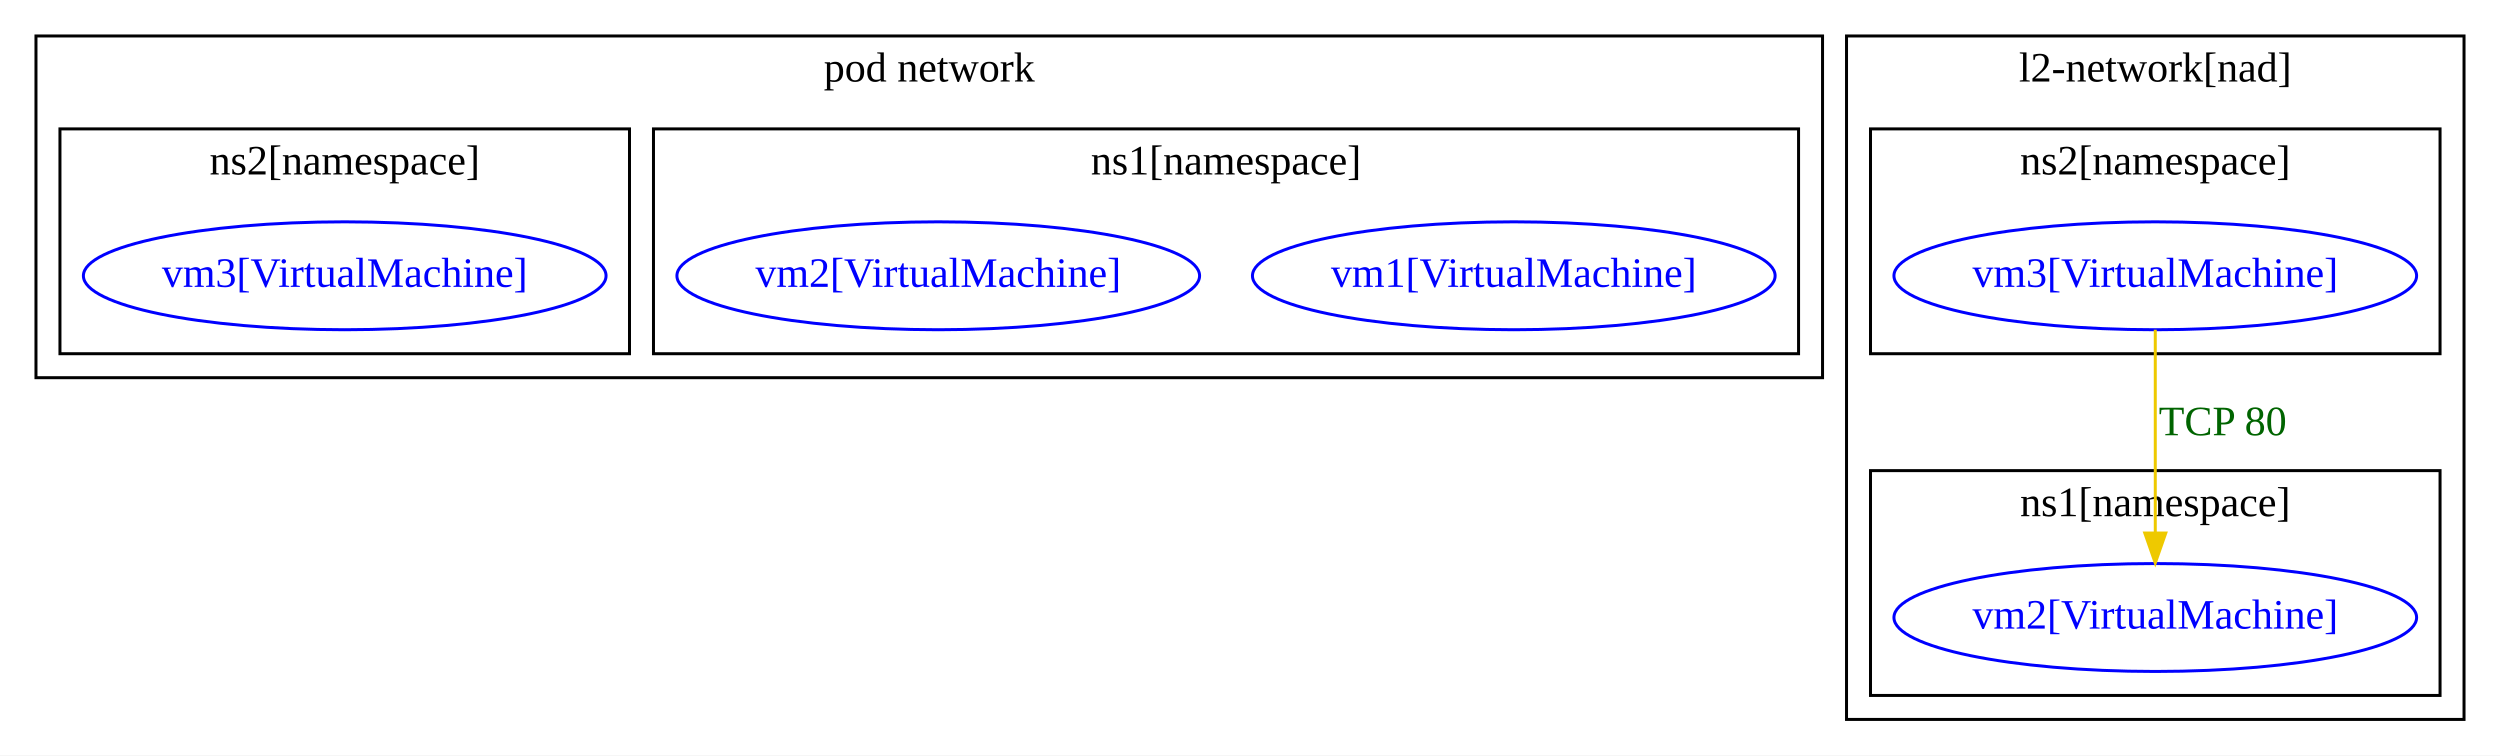
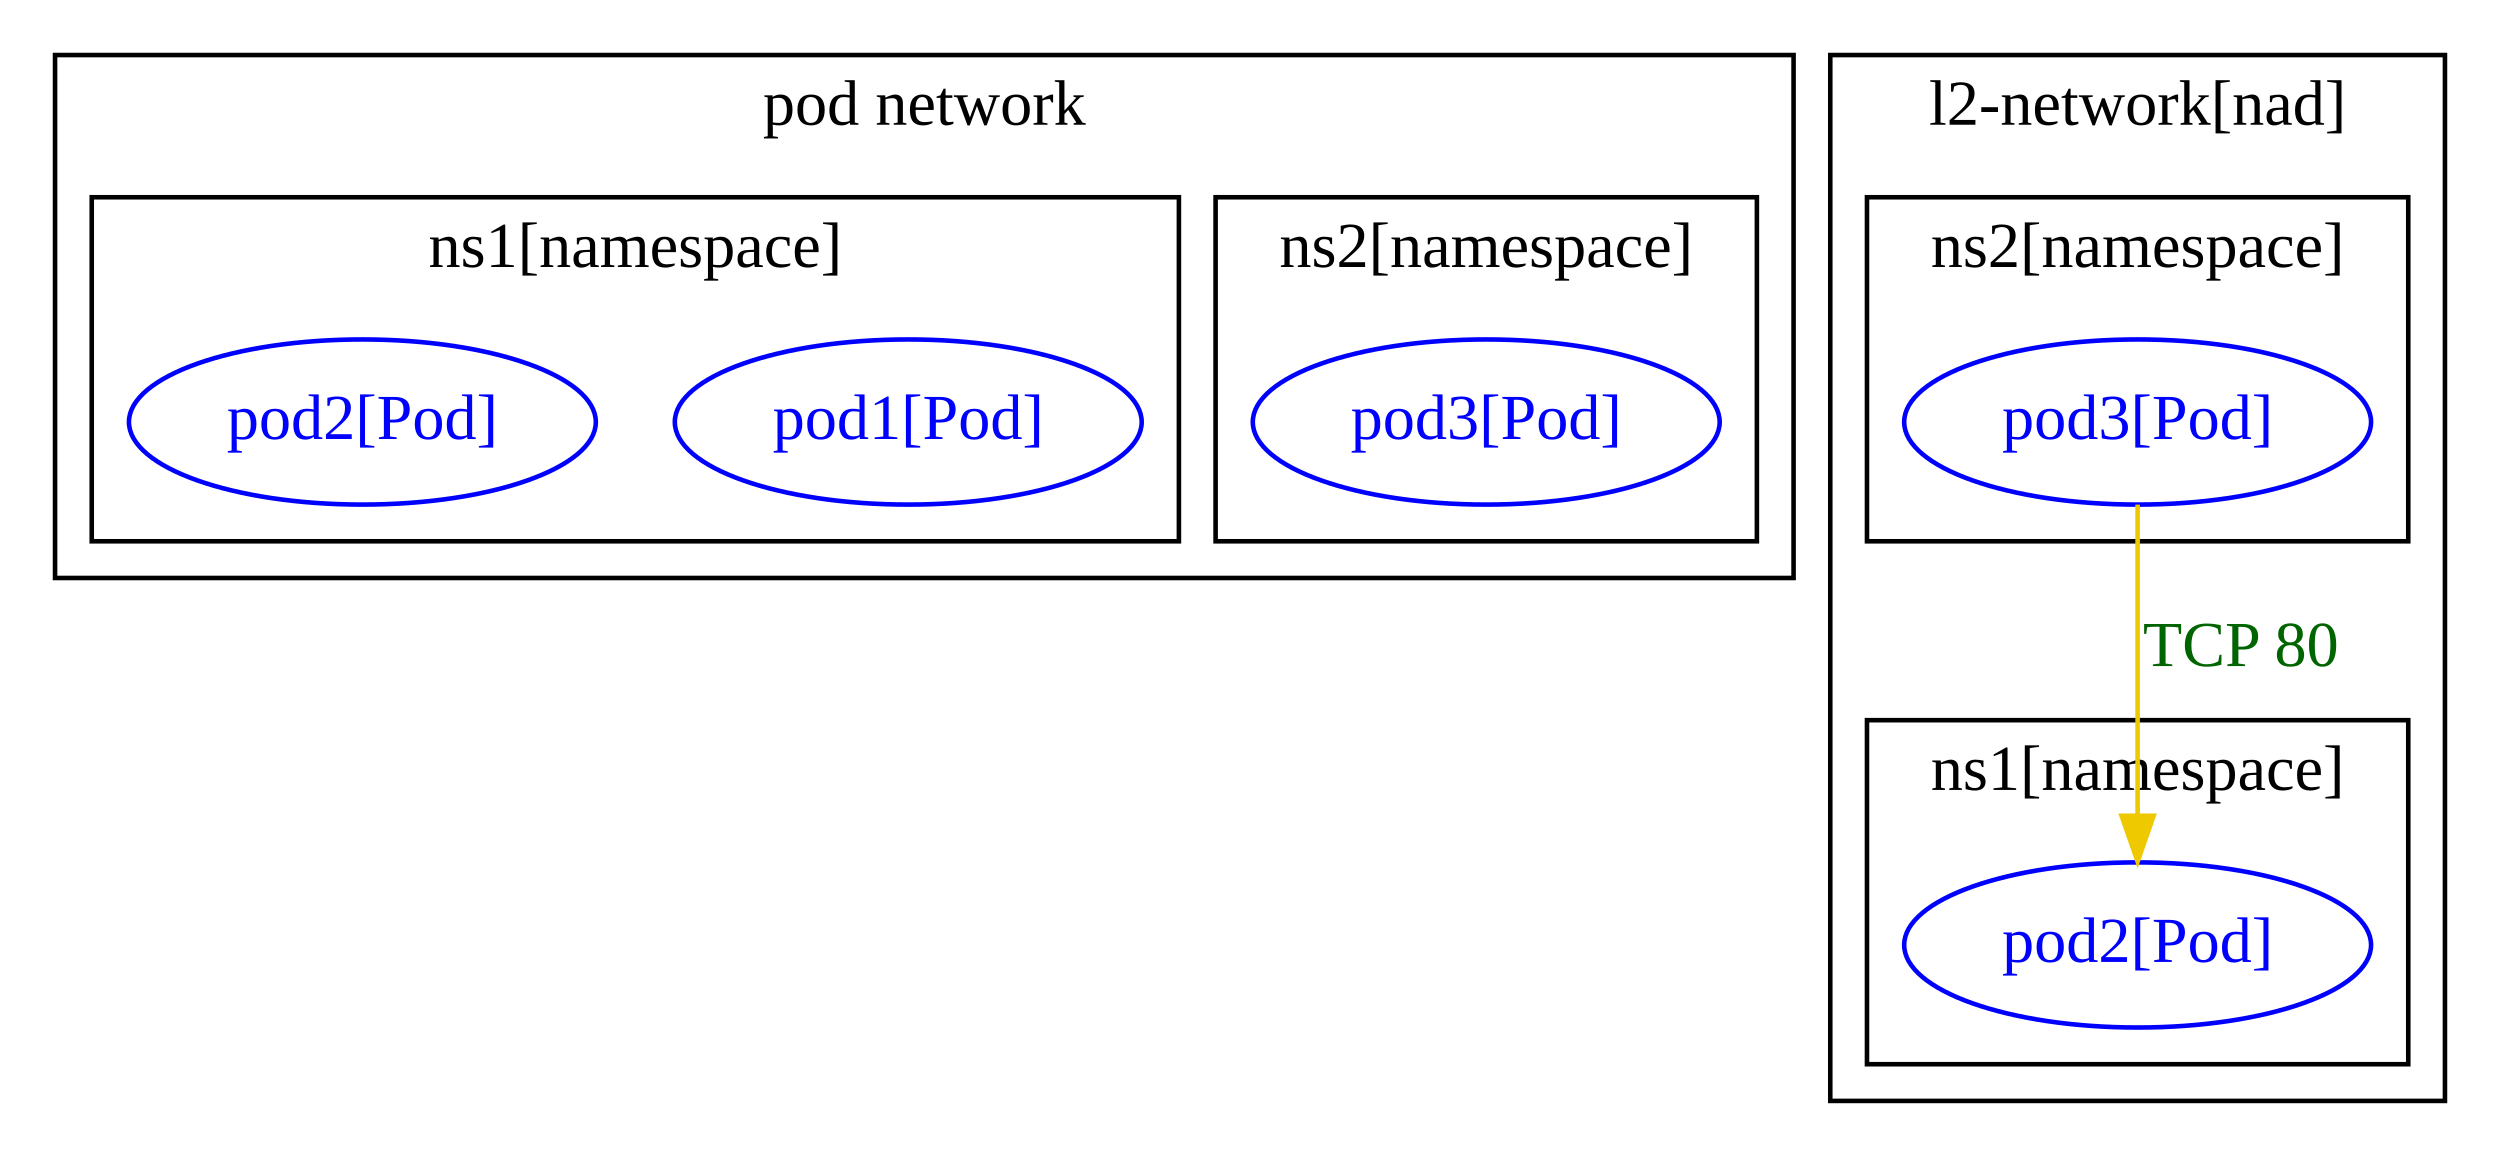
- <svg xmlns="http://www.w3.org/2000/svg" width="834pt" height="252pt" viewBox="0.00 0.00 834.00 252.00">
+ <svg xmlns="http://www.w3.org/2000/svg" width="545pt" height="252pt" viewBox="0.00 0.00 545.00 252.00">
  <g id="graph0" class="graph" transform="scale(1 1) rotate(0) translate(4 248)">
-     <polygon fill="white" stroke="transparent" points="-4,4 -4,-248 830,-248 830,4 -4,4" />
+     <polygon fill="white" stroke="transparent" points="-4,4 -4,-248 541,-248 541,4 -4,4" />
    <g id="clust1" class="cluster">
-       <polygon fill="none" stroke="black" points="8,-122 8,-236 604,-236 604,-122 8,-122" />
-       <text text-anchor="middle" x="306" y="-220.8" font-family="Times New Roman,serif" font-size="14.00">pod network</text>
+       <polygon fill="none" stroke="black" points="8,-122 8,-236 387,-236 387,-122 8,-122" />
+       <text text-anchor="middle" x="197.5" y="-220.8" font-family="Times New Roman,serif" font-size="14.00">pod network</text>
+     </g>
+     <g id="clust3" class="cluster">
+       <polygon fill="none" stroke="black" points="261,-130 261,-205 379,-205 379,-130 261,-130" />
+       <text text-anchor="middle" x="320" y="-189.8" font-family="Times New Roman,serif" font-size="14.00">ns2[namespace]</text>
    </g>
    <g id="clust2" class="cluster">
-       <polygon fill="none" stroke="black" points="214,-130 214,-205 596,-205 596,-130 214,-130" />
-       <text text-anchor="middle" x="405" y="-189.8" font-family="Times New Roman,serif" font-size="14.00">ns1[namespace]</text>
-     </g>
-     <g id="clust3" class="cluster">
-       <polygon fill="none" stroke="black" points="16,-130 16,-205 206,-205 206,-130 16,-130" />
-       <text text-anchor="middle" x="111" y="-189.8" font-family="Times New Roman,serif" font-size="14.00">ns2[namespace]</text>
+       <polygon fill="none" stroke="black" points="16,-130 16,-205 253,-205 253,-130 16,-130" />
+       <text text-anchor="middle" x="134.5" y="-189.8" font-family="Times New Roman,serif" font-size="14.00">ns1[namespace]</text>
    </g>
    <g id="clust4" class="cluster">
-       <polygon fill="none" stroke="black" points="612,-8 612,-236 818,-236 818,-8 612,-8" />
-       <text text-anchor="middle" x="715" y="-220.8" font-family="Times New Roman,serif" font-size="14.00">l2-network[nad]</text>
+       <polygon fill="none" stroke="black" points="395,-8 395,-236 529,-236 529,-8 395,-8" />
+       <text text-anchor="middle" x="462" y="-220.8" font-family="Times New Roman,serif" font-size="14.00">l2-network[nad]</text>
+     </g>
+     <g id="clust6" class="cluster">
+       <polygon fill="none" stroke="black" points="403,-130 403,-205 521,-205 521,-130 403,-130" />
+       <text text-anchor="middle" x="462" y="-189.8" font-family="Times New Roman,serif" font-size="14.00">ns2[namespace]</text>
    </g>
    <g id="clust5" class="cluster">
-       <polygon fill="none" stroke="black" points="620,-16 620,-91 810,-91 810,-16 620,-16" />
-       <text text-anchor="middle" x="715" y="-75.8" font-family="Times New Roman,serif" font-size="14.00">ns1[namespace]</text>
-     </g>
-     <g id="clust6" class="cluster">
-       <polygon fill="none" stroke="black" points="620,-130 620,-205 810,-205 810,-130 620,-130" />
-       <text text-anchor="middle" x="715" y="-189.8" font-family="Times New Roman,serif" font-size="14.00">ns2[namespace]</text>
+       <polygon fill="none" stroke="black" points="403,-16 403,-91 521,-91 521,-16 403,-16" />
+       <text text-anchor="middle" x="462" y="-75.8" font-family="Times New Roman,serif" font-size="14.00">ns1[namespace]</text>
    </g>
    <g id="node1" class="node">
-       <ellipse fill="none" stroke="blue" cx="501" cy="-156" rx="87.18" ry="18" />
-       <text text-anchor="middle" x="501" y="-152.3" font-family="Times New Roman,serif" font-size="14.00" fill="blue">vm1[VirtualMachine]</text>
+       <ellipse fill="none" stroke="blue" cx="194" cy="-156" rx="50.89" ry="18" />
+       <text text-anchor="middle" x="194" y="-152.3" font-family="Times New Roman,serif" font-size="14.00" fill="blue">pod1[Pod]</text>
    </g>
    <g id="node2" class="node">
-       <ellipse fill="none" stroke="blue" cx="309" cy="-156" rx="87.18" ry="18" />
-       <text text-anchor="middle" x="309" y="-152.3" font-family="Times New Roman,serif" font-size="14.00" fill="blue">vm2[VirtualMachine]</text>
+       <ellipse fill="none" stroke="blue" cx="75" cy="-156" rx="50.89" ry="18" />
+       <text text-anchor="middle" x="75" y="-152.3" font-family="Times New Roman,serif" font-size="14.00" fill="blue">pod2[Pod]</text>
    </g>
    <g id="node3" class="node">
-       <ellipse fill="none" stroke="blue" cx="111" cy="-156" rx="87.18" ry="18" />
-       <text text-anchor="middle" x="111" y="-152.3" font-family="Times New Roman,serif" font-size="14.00" fill="blue">vm3[VirtualMachine]</text>
+       <ellipse fill="none" stroke="blue" cx="320" cy="-156" rx="50.89" ry="18" />
+       <text text-anchor="middle" x="320" y="-152.3" font-family="Times New Roman,serif" font-size="14.00" fill="blue">pod3[Pod]</text>
    </g>
    <g id="node4" class="node">
-       <ellipse fill="none" stroke="blue" cx="715" cy="-42" rx="87.18" ry="18" />
-       <text text-anchor="middle" x="715" y="-38.3" font-family="Times New Roman,serif" font-size="14.00" fill="blue">vm2[VirtualMachine]</text>
+       <ellipse fill="none" stroke="blue" cx="462" cy="-42" rx="50.89" ry="18" />
+       <text text-anchor="middle" x="462" y="-38.3" font-family="Times New Roman,serif" font-size="14.00" fill="blue">pod2[Pod]</text>
    </g>
    <g id="node5" class="node">
-       <ellipse fill="none" stroke="blue" cx="715" cy="-156" rx="87.18" ry="18" />
-       <text text-anchor="middle" x="715" y="-152.3" font-family="Times New Roman,serif" font-size="14.00" fill="blue">vm3[VirtualMachine]</text>
+       <ellipse fill="none" stroke="blue" cx="462" cy="-156" rx="50.89" ry="18" />
+       <text text-anchor="middle" x="462" y="-152.3" font-family="Times New Roman,serif" font-size="14.00" fill="blue">pod3[Pod]</text>
    </g>
    <g id="edge1" class="edge">
-       <path fill="none" stroke="#eec900" d="M715,-137.99C715,-120.06 715,-91.56 715,-70.44" />
-       <polygon fill="#eec900" stroke="#eec900" points="718.5,-70.17 715,-60.17 711.5,-70.17 718.5,-70.17" />
-       <text text-anchor="middle" x="737.5" y="-102.8" font-family="Times New Roman,serif" font-size="14.00" fill="darkgreen">TCP 80</text>
+       <path fill="none" stroke="#eec900" d="M462,-137.99C462,-120.06 462,-91.56 462,-70.44" />
+       <polygon fill="#eec900" stroke="#eec900" points="465.5,-70.17 462,-60.17 458.5,-70.17 465.5,-70.17" />
+       <text text-anchor="middle" x="484.5" y="-102.8" font-family="Times New Roman,serif" font-size="14.00" fill="darkgreen">TCP 80</text>
    </g>
  </g>
</svg>
